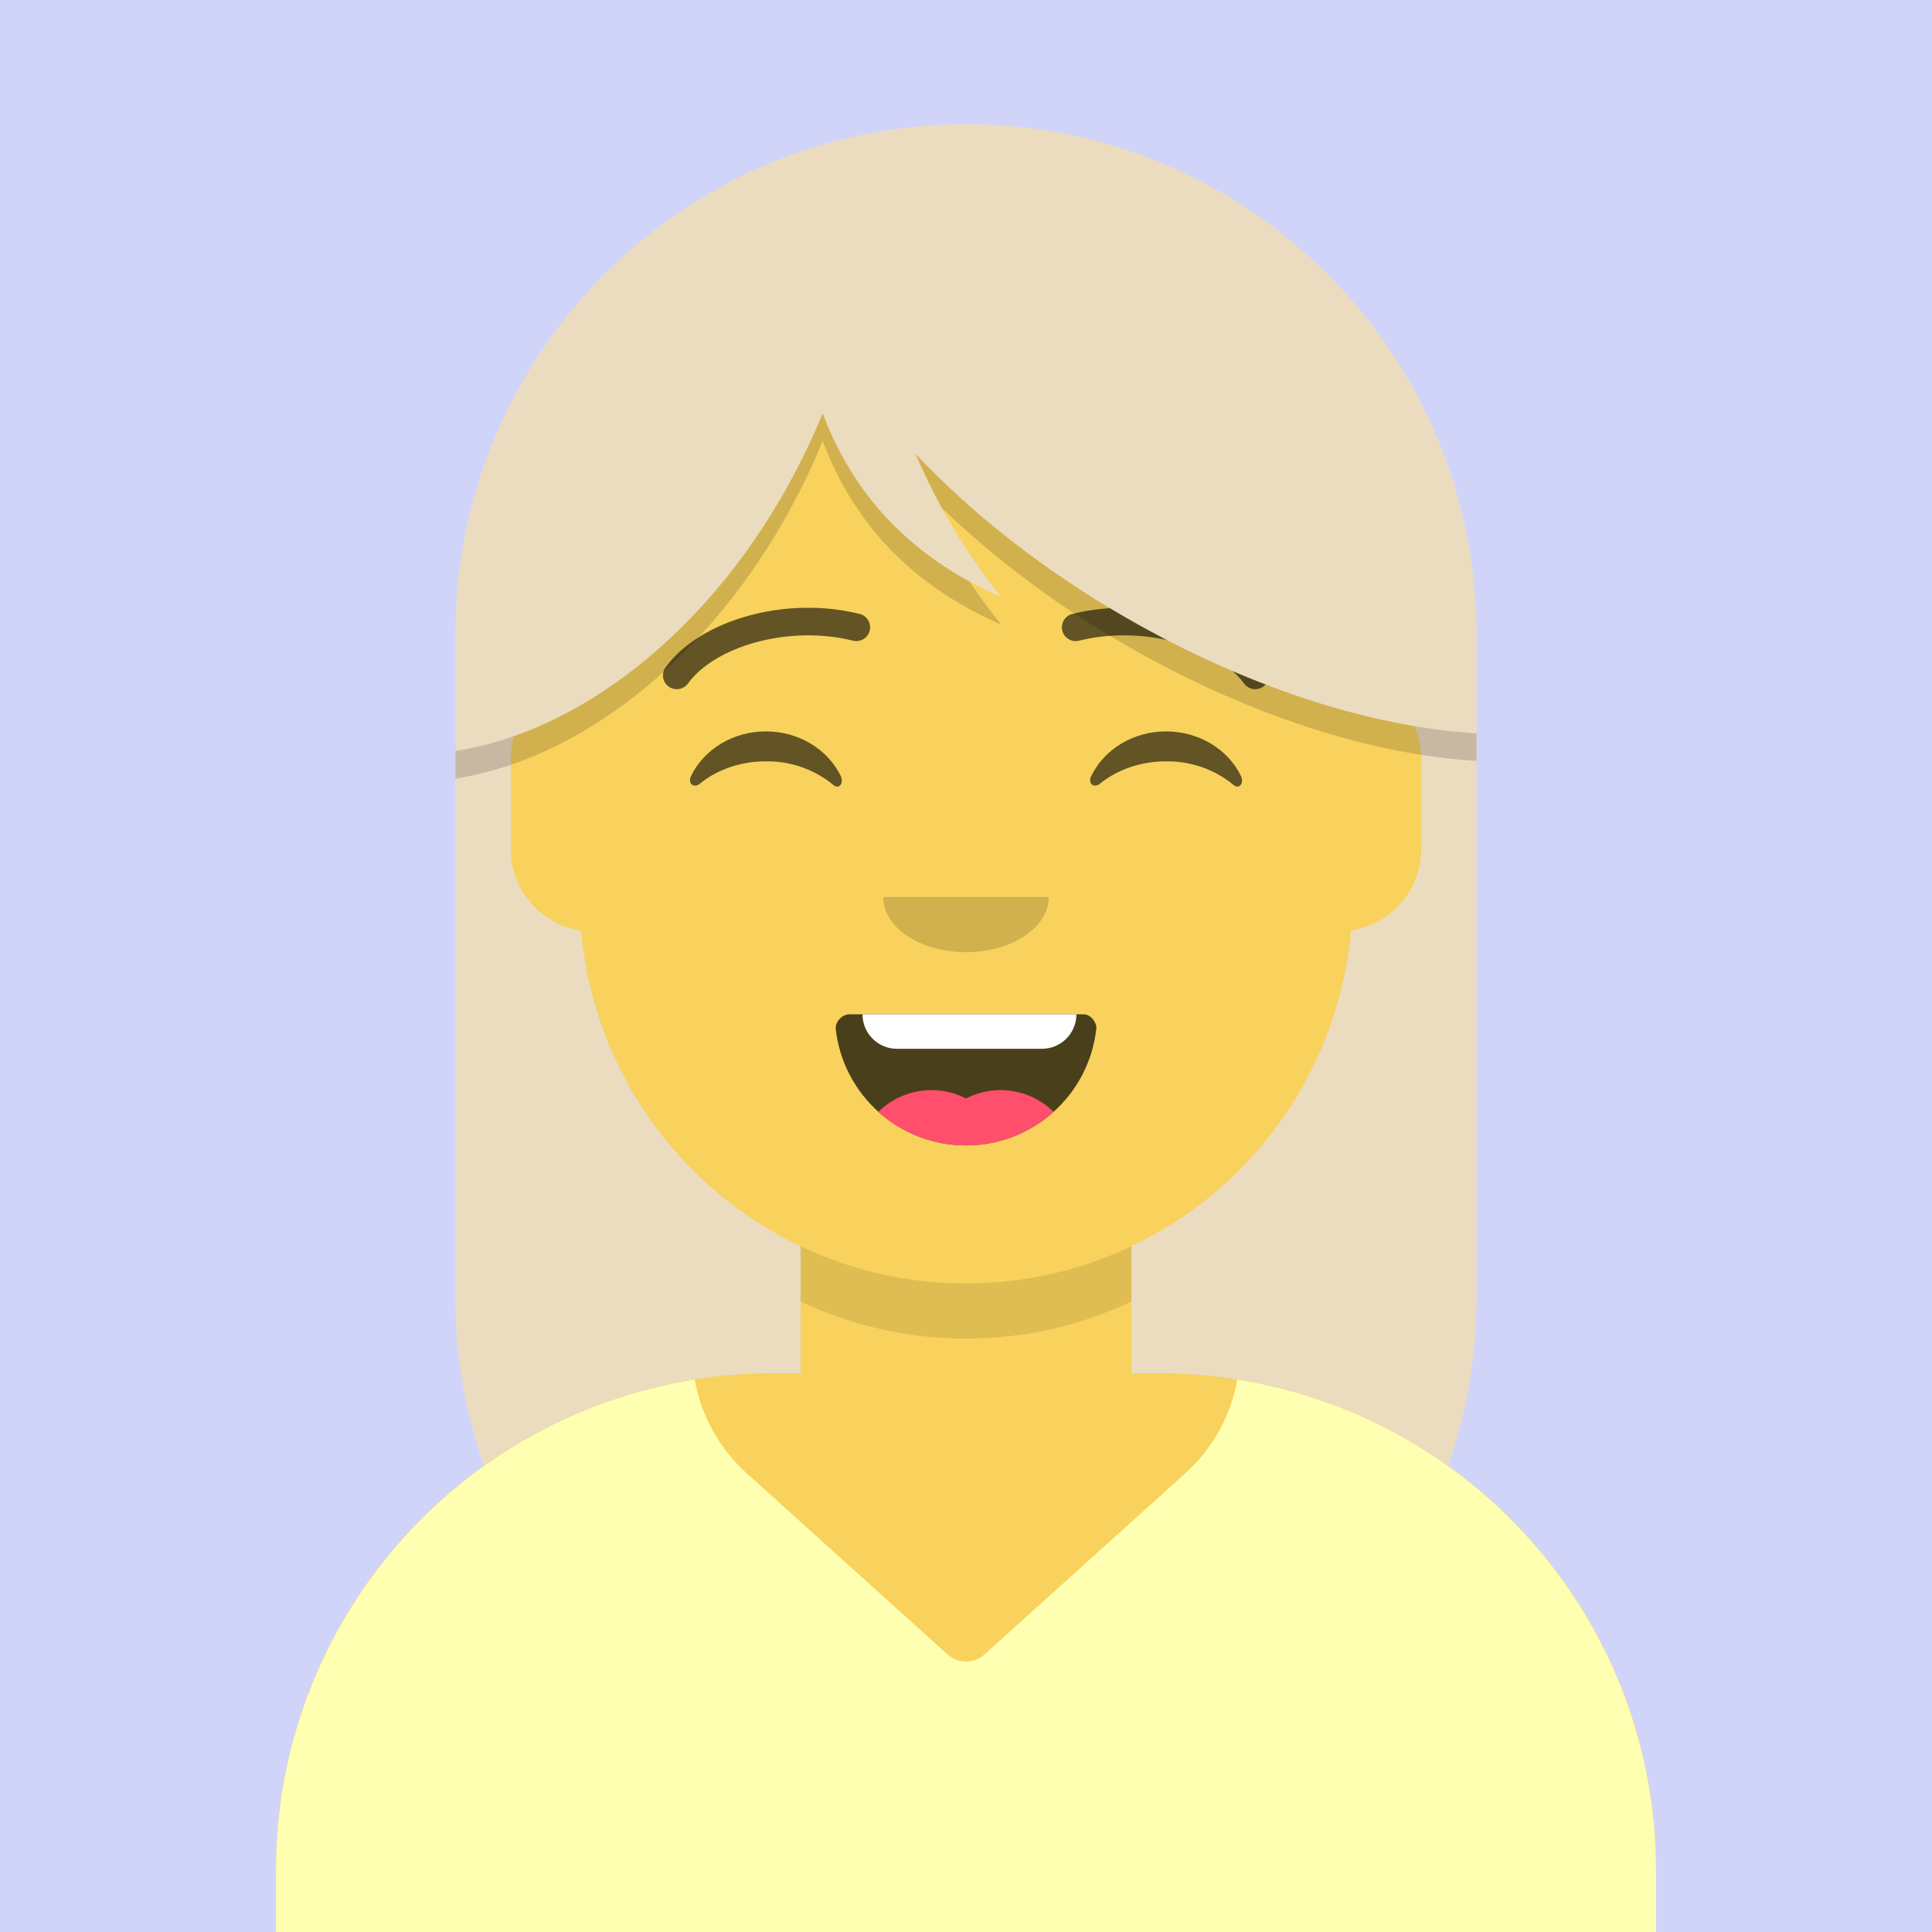
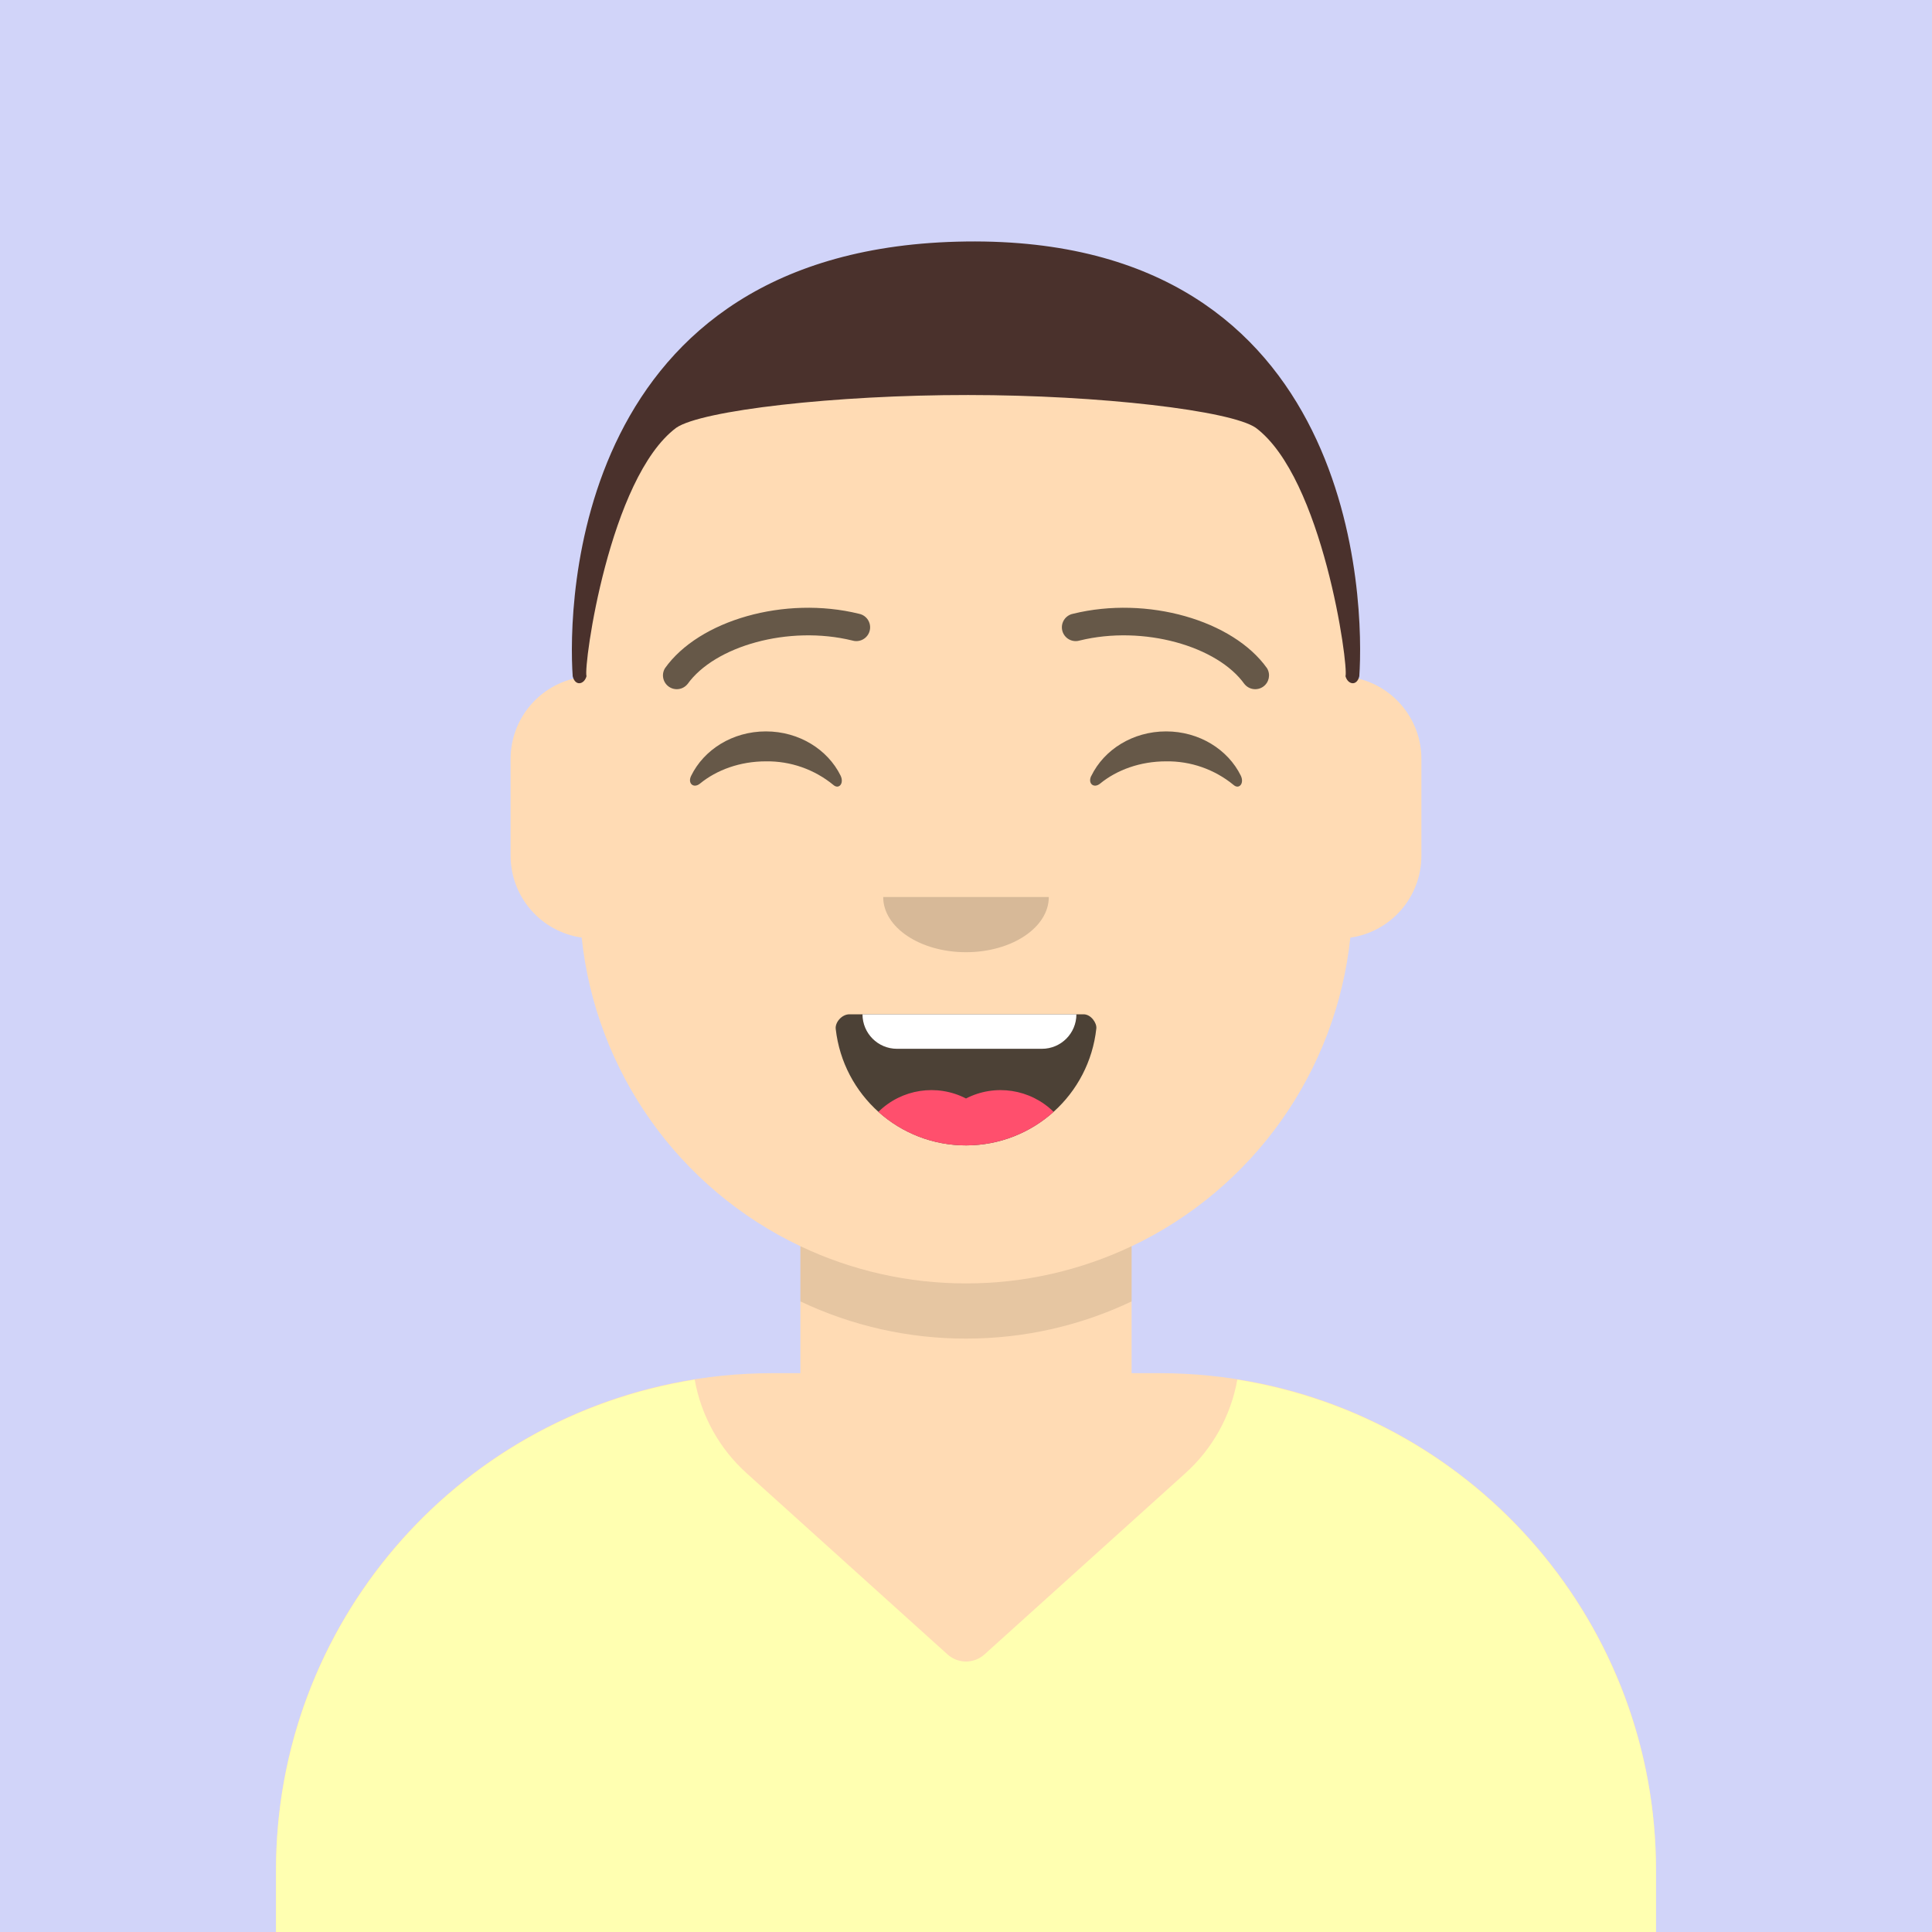
<svg xmlns="http://www.w3.org/2000/svg" viewBox="0 0 280 280" fill="none" shape-rendering="auto">
  <mask id="viewboxMask">
    <rect width="280" height="280" rx="0" ry="0" x="0" y="0" fill="#fff" />
  </mask>
  <g mask="url(#viewboxMask)">
    <rect fill="#d1d4f9" width="280" height="280" x="0" y="0" />
    <g transform="translate(8)">
-       <path d="M132 36a56 56 0 0 0-56 56v6.17A12 12 0 0 0 66 110v14a12 12 0 0 0 10.3 11.88 56.04 56.04 0 0 0 31.7 44.73v18.4h-4a72 72 0 0 0-72 72v9h200v-9a72 72 0 0 0-72-72h-4v-18.39a56.04 56.04 0 0 0 31.7-44.73A12 12 0 0 0 198 124v-14a12 12 0 0 0-10-11.83V92a56 56 0 0 0-56-56Z" fill="#f8d25c" />
+       <path d="M132 36a56 56 0 0 0-56 56v6.17A12 12 0 0 0 66 110v14a12 12 0 0 0 10.3 11.88 56.04 56.04 0 0 0 31.7 44.73v18.4h-4a72 72 0 0 0-72 72v9h200v-9a72 72 0 0 0-72-72h-4v-18.39a56.04 56.04 0 0 0 31.7-44.73A12 12 0 0 0 198 124v-14a12 12 0 0 0-10-11.83V92a56 56 0 0 0-56-56Z" fill="#ffdbb4" />
      <path d="M108 180.61v8a55.79 55.79 0 0 0 24 5.39c8.59 0 16.73-1.93 24-5.39v-8a55.79 55.79 0 0 1-24 5.39 55.79 55.79 0 0 1-24-5.39Z" fill="#000" fill-opacity=".1" />
      <g transform="translate(0 170)">
        <path d="M92.68 29.94A72.02 72.02 0 0 0 32 101.05V110h200v-8.95a72.02 72.02 0 0 0-60.68-71.11 23.87 23.87 0 0 1-7.56 13.6l-29.08 26.23a4 4 0 0 1-5.36 0l-29.08-26.23a23.87 23.87 0 0 1-7.56-13.6Z" fill="#ffffb1" />
      </g>
      <g transform="translate(78 134)">
        <path fill-rule="evenodd" clip-rule="evenodd" d="M35.12 15.13a19 19 0 0 0 37.77-.09c.08-.77-.77-2.04-1.85-2.04H37.1C36 13 35 14.18 35.12 15.13Z" fill="#000" fill-opacity=".7" />
        <path d="M70 13H39a5 5 0 0 0 5 5h21a5 5 0 0 0 5-5Z" fill="#fff" />
        <path d="M66.7 27.14A10.96 10.96 0 0 0 54 25.2a10.95 10.95 0 0 0-12.7 1.94A18.93 18.93 0 0 0 54 32c4.88 0 9.33-1.84 12.7-4.86Z" fill="#FF4F6D" />
      </g>
      <g transform="translate(104 122)">
        <path fill-rule="evenodd" clip-rule="evenodd" d="M16 8c0 4.42 5.37 8 12 8s12-3.58 12-8" fill="#000" fill-opacity=".16" />
      </g>
      <g transform="translate(76 90)">
        <path d="M16.16 22.45c1.85-3.8 6-6.45 10.84-6.45 4.81 0 8.96 2.63 10.82 6.4.55 1.13-.24 2.05-1.03 1.37a15.05 15.05 0 0 0-9.8-3.43c-3.73 0-7.12 1.24-9.55 3.23-.9.73-1.82-.01-1.28-1.12ZM74.16 22.45c1.85-3.8 6-6.45 10.84-6.45 4.81 0 8.96 2.63 10.82 6.4.55 1.13-.24 2.05-1.03 1.37a15.05 15.05 0 0 0-9.8-3.43c-3.74 0-7.13 1.24-9.56 3.23-.9.73-1.82-.01-1.28-1.12Z" fill-rule="evenodd" clip-rule="evenodd" fill="#000" fill-opacity=".6" />
      </g>
      <g transform="translate(76 82)">
        <path d="M15.63 17.16c3.92-5.51 14.65-8.6 23.9-6.33a2 2 0 1 0 .95-3.88c-10.74-2.64-23.17.94-28.11 7.9a2 2 0 0 0 3.26 2.3ZM96.37 17.16c-3.91-5.51-14.65-8.6-23.9-6.33a2 2 0 1 1-.95-3.88c10.74-2.64 23.17.94 28.11 7.9a2 2 0 0 1-3.26 2.3Z" fill="#000" fill-opacity=".6" />
      </g>
      <g transform="translate(-1)">
-         <path d="M133 18a74 74 0 0 0-74 74v96c0 8.56 1.45 16.78 4.12 24.42A71.67 71.67 0 0 1 105 199h4v-18.39a56.03 56.03 0 0 1-31.8-45.74A12 12 0 0 1 67 123v-13a12 12 0 0 1 .46-3.3c17.13-6.02 33.75-21.94 43.59-44.04.4-.92.8-1.84 1.18-2.76 4.58 12.23 13.21 21.11 25.89 26.63a87.36 87.36 0 0 1-12.45-20.78c7.98 8.5 18.35 16.74 30.48 23.75 14.33 8.27 28.91 13.56 41.87 15.75.63 1.45.98 3.06.98 4.75v13a12 12 0 0 1-10.2 11.87A56.03 56.03 0 0 1 157 180.6V199h4a71.67 71.67 0 0 1 41.88 13.42A73.9 73.9 0 0 0 207 188V92a74 74 0 0 0-74-74Z" fill="#ecdcbf" />
-         <path d="M111.05 62.66C99.59 88.39 78.95 105.75 59 108.84v4c19.95-3.1 40.59-20.45 52.05-46.18.4-.92.8-1.84 1.18-2.76 4.58 12.23 13.21 21.11 25.89 26.63a78.16 78.16 0 0 1-4.62-6.26c-10.18-5.56-17.27-13.69-21.27-24.37a98.8 98.8 0 0 1-1.18 2.76ZM129.5 73.64a137.34 137.34 0 0 0 26.65 19.86c17.75 10.25 35.9 15.91 50.85 16.78v-4c-14.95-.87-33.1-6.54-50.85-16.78-12.13-7-22.5-15.24-30.48-23.75a98.3 98.3 0 0 0 3.83 7.89Z" fill="#000" fill-opacity=".16" />
+         <path fill-rule="evenodd" clip-rule="evenodd" d="M76 98c.35 1.49 1.67 1.22 2 0-.46-1.55 3.3-28.75 13-36 3.62-2.52 23-4.77 42.31-4.75 19.1 0 38.11 2.26 41.69 4.75 9.7 7.25 13.46 34.45 13 36 .33 1.22 1.65 1.49 2 0 .72-10.3 0-63.73-57-63-57 .73-57.72 52.7-57 63Z" fill="#4a312c" />
      </g>
      <g transform="translate(49 72)" />
      <g transform="translate(62 42)" />
    </g>
  </g>
</svg>
